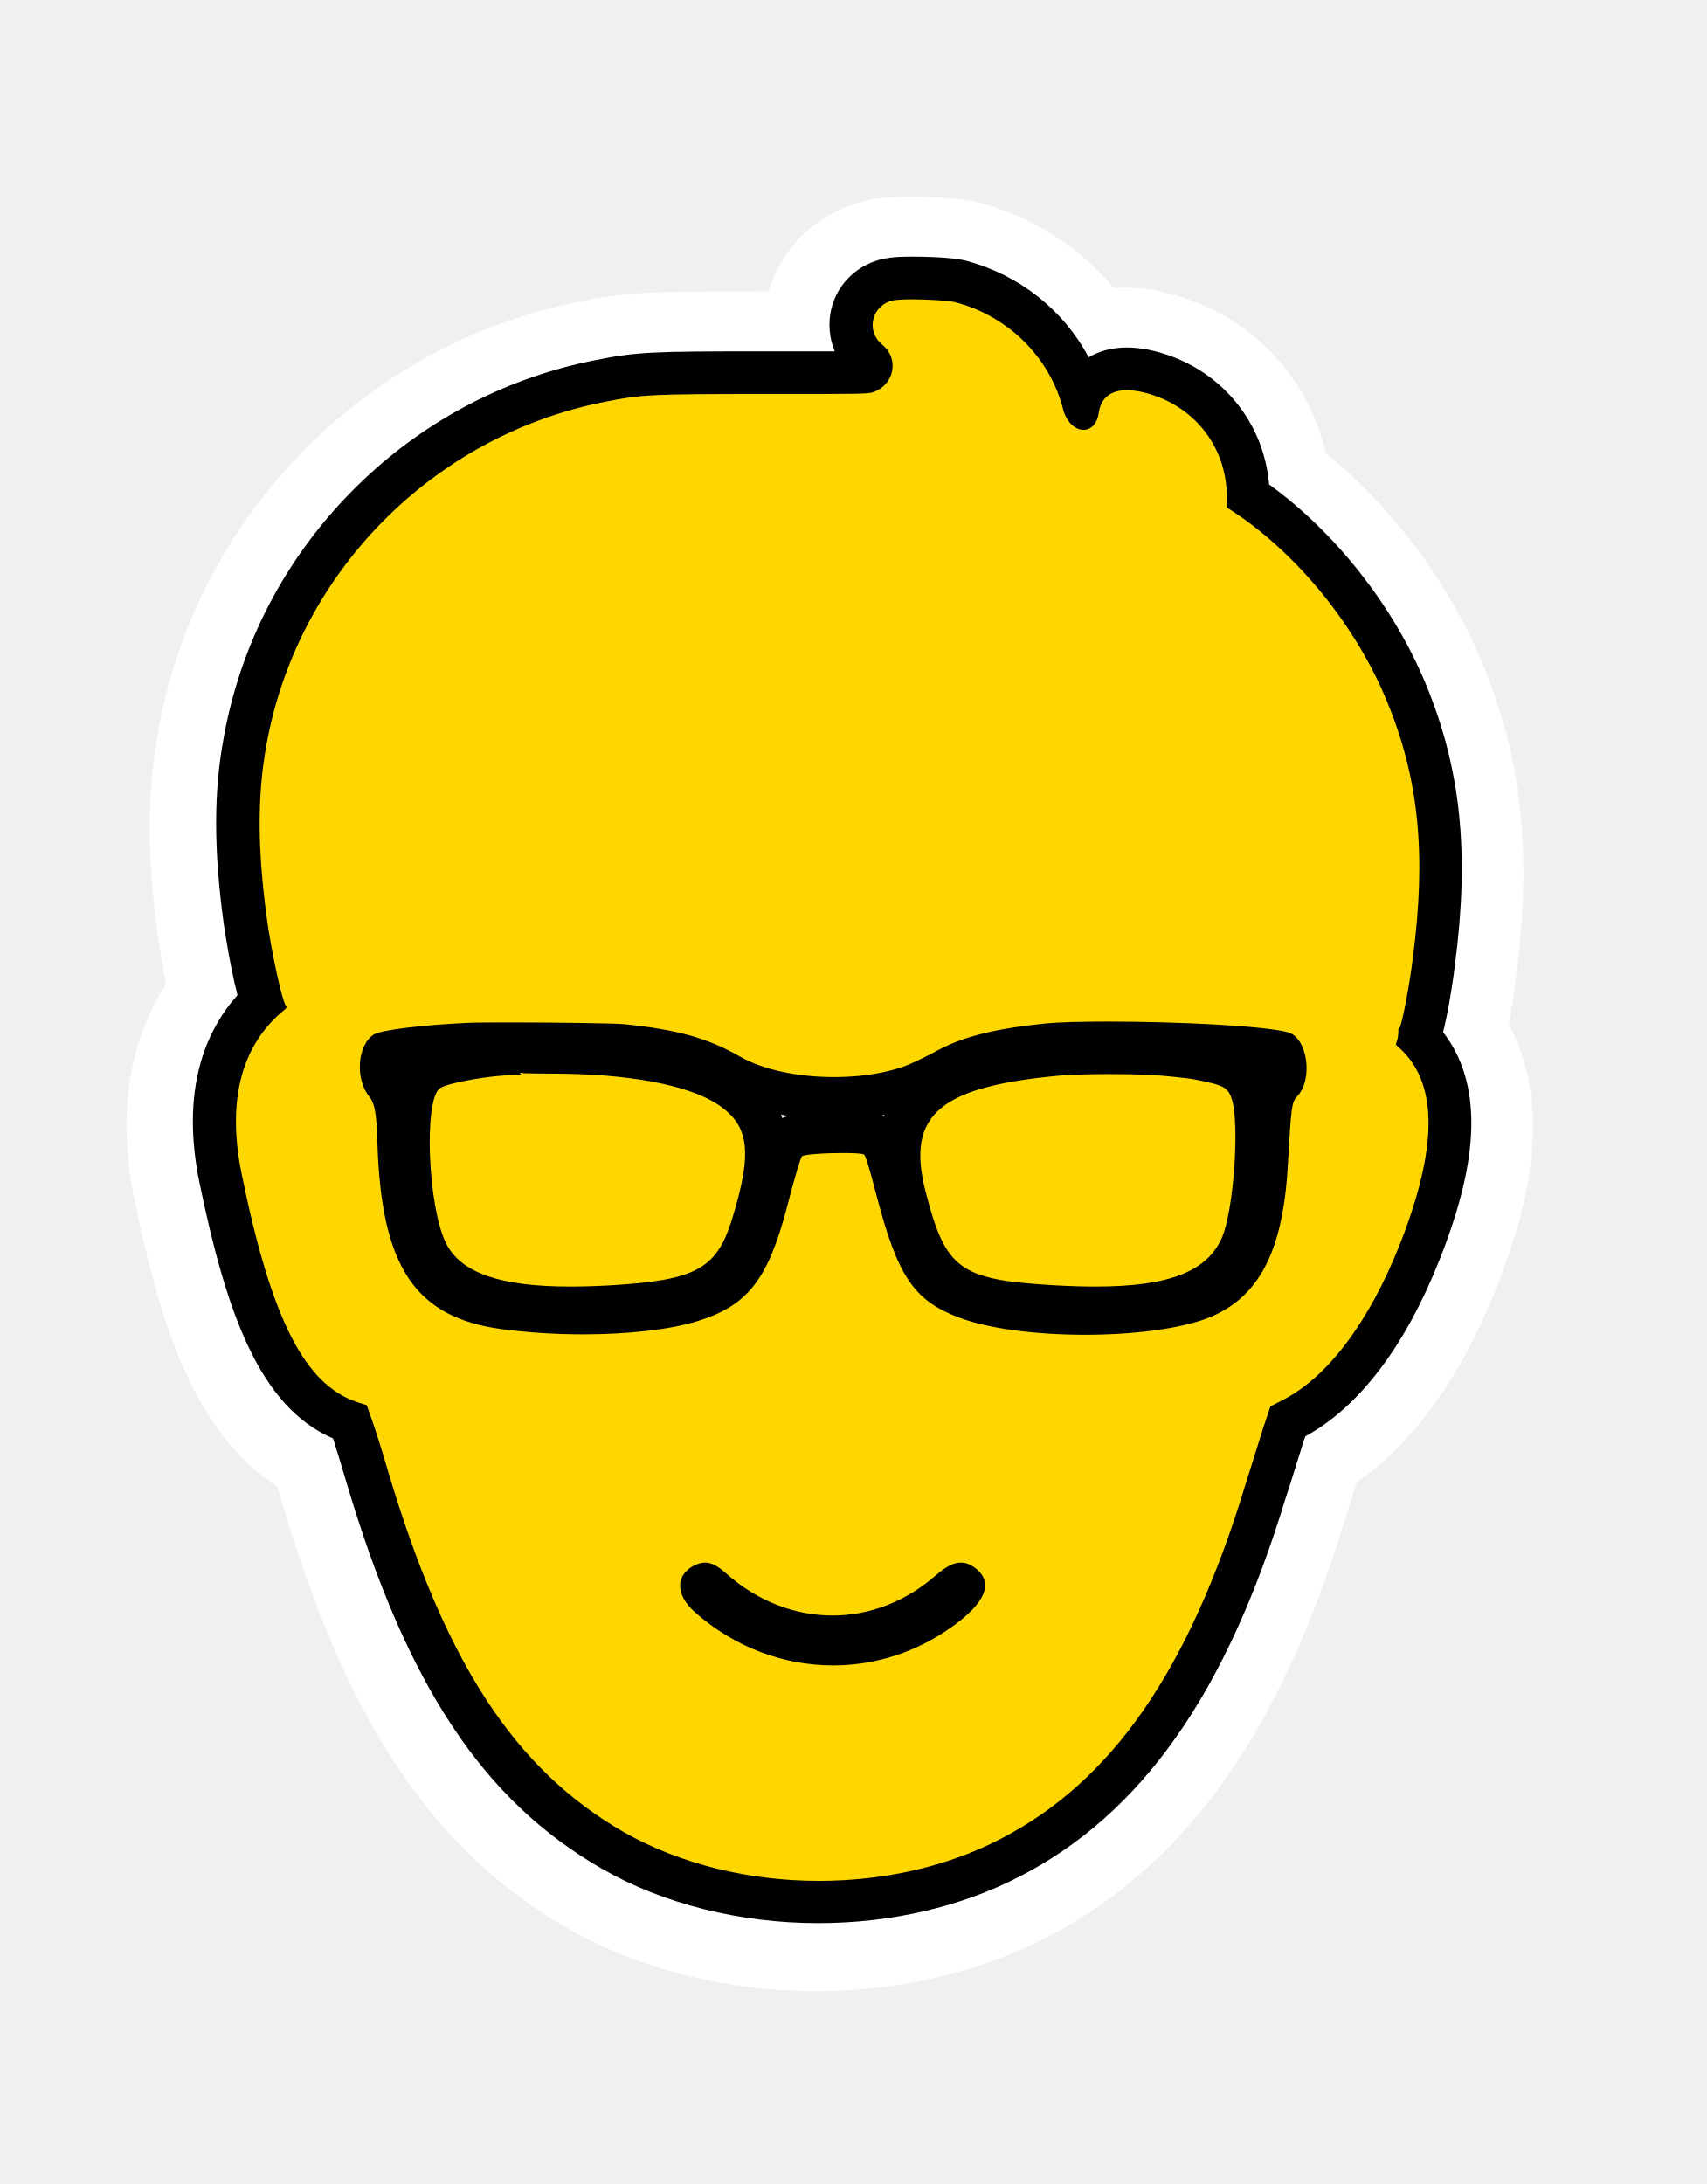
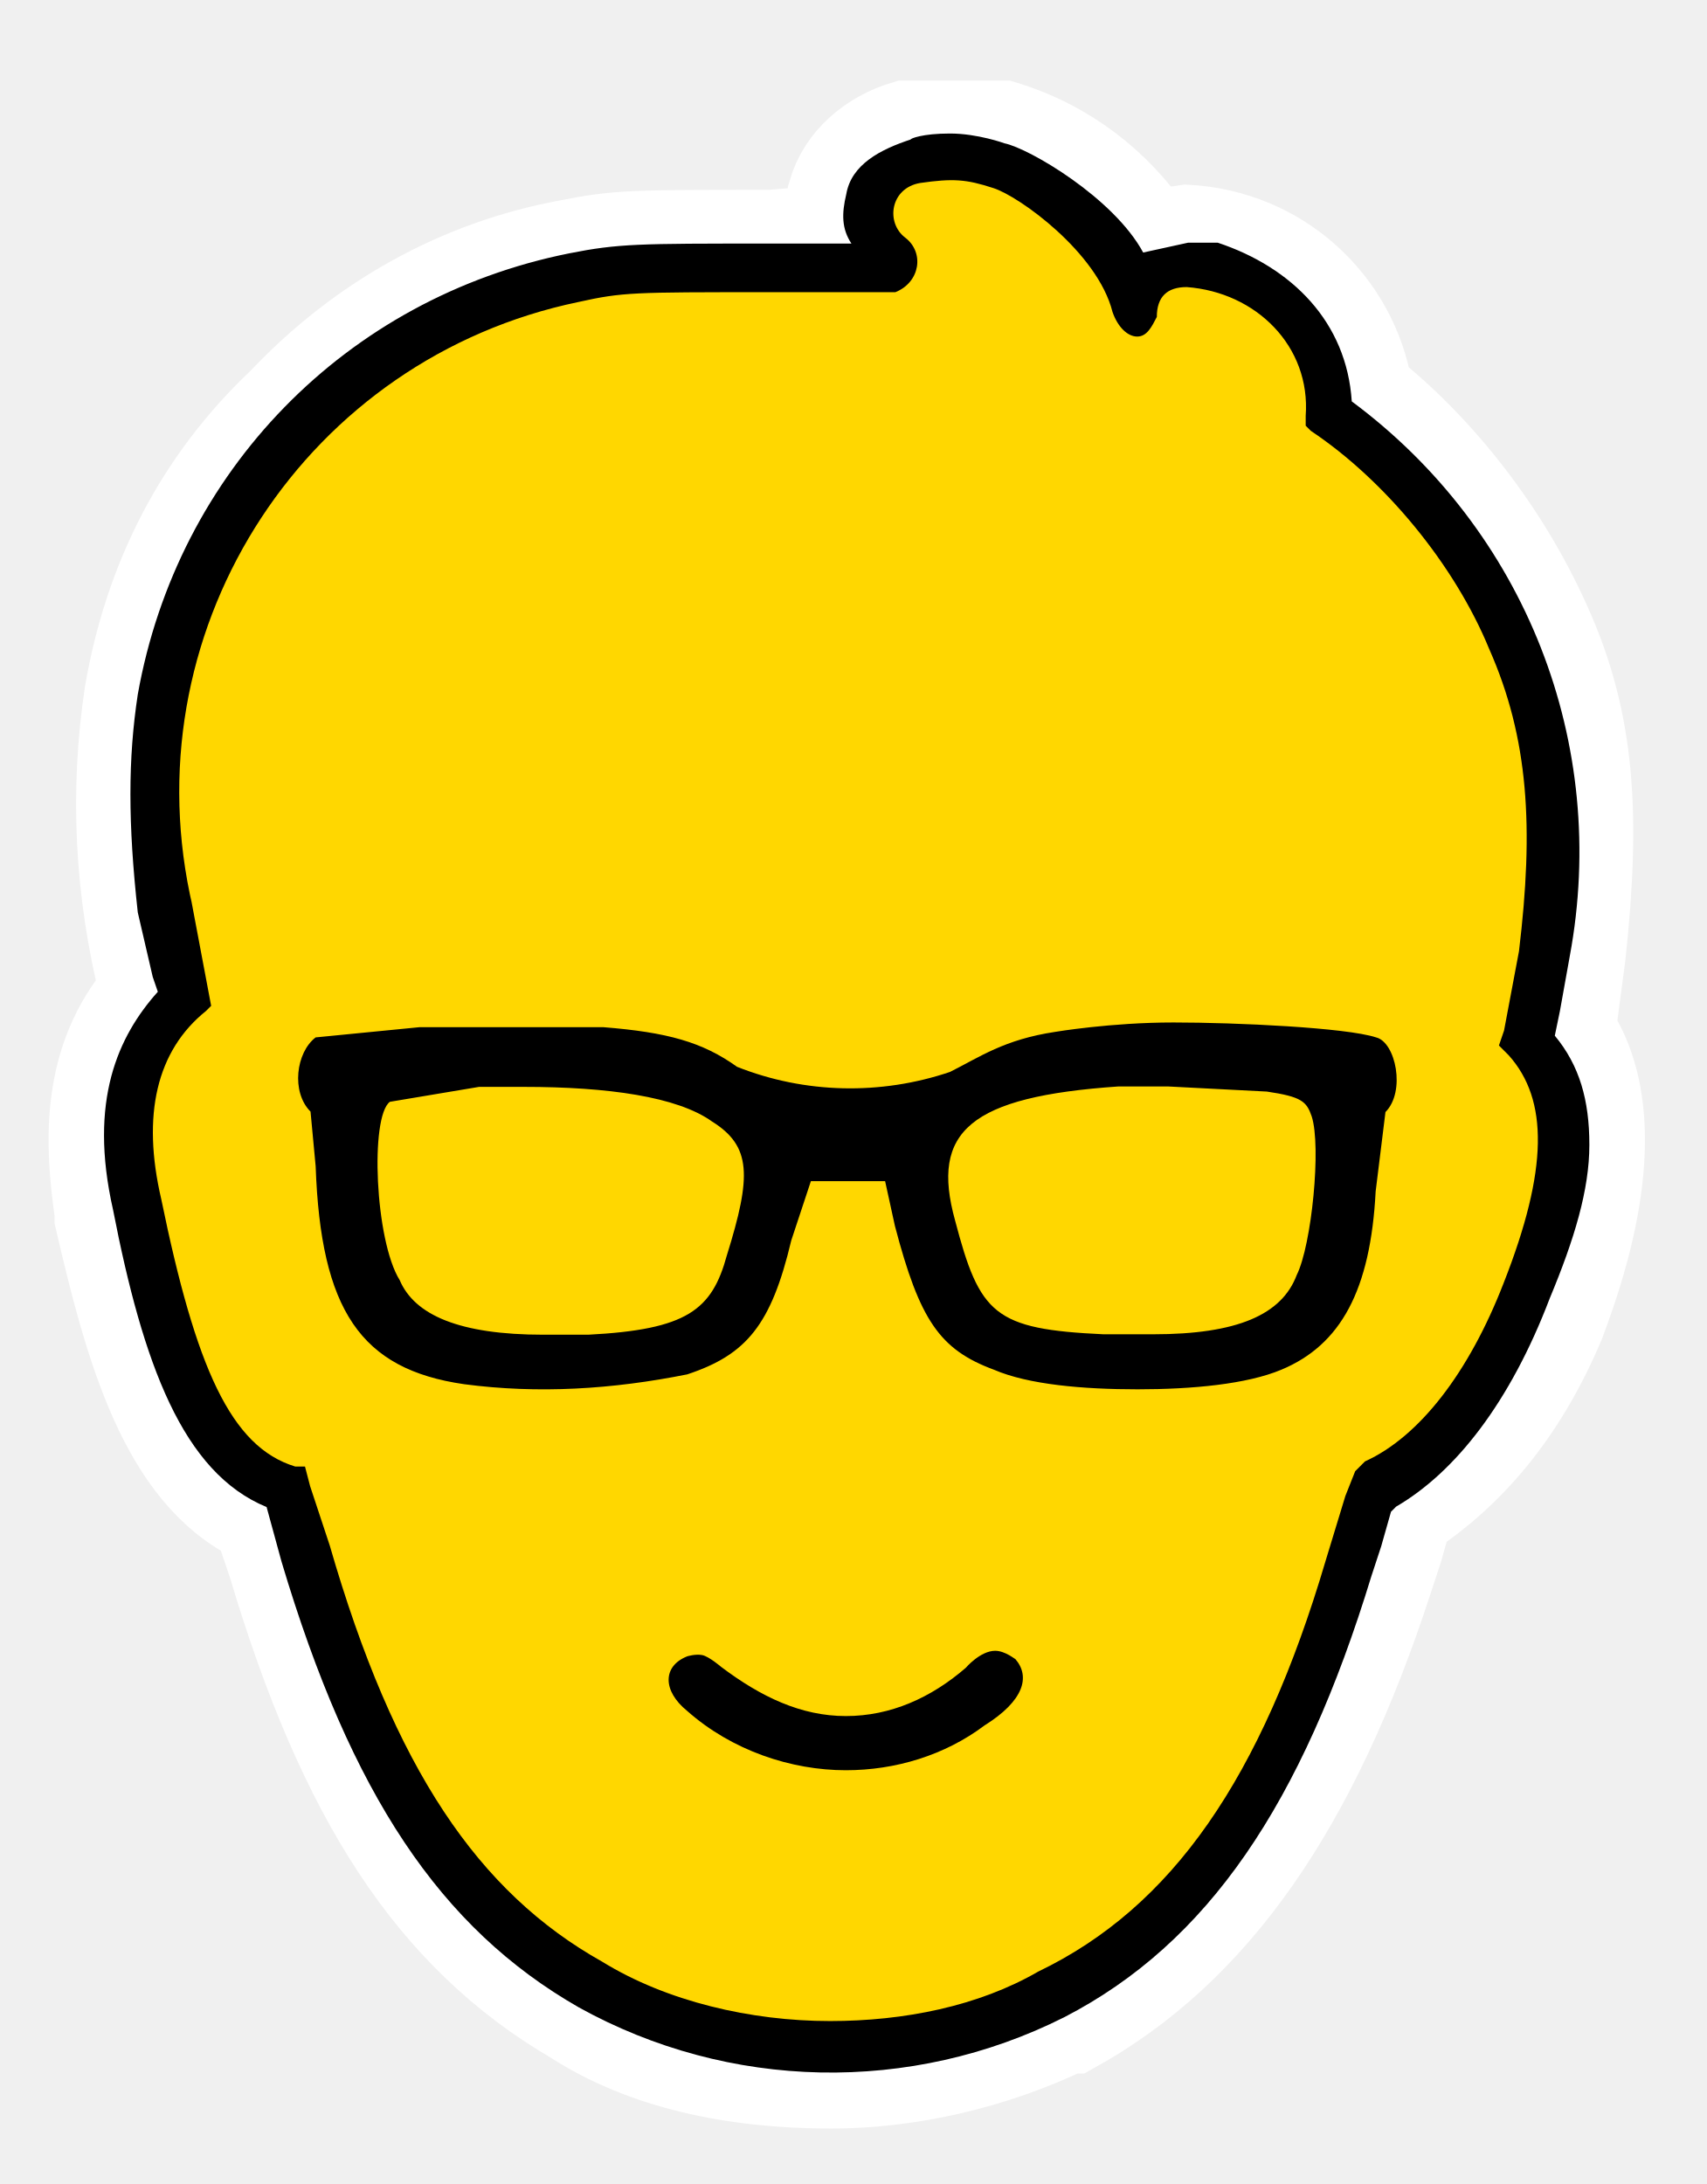
- <svg xmlns="http://www.w3.org/2000/svg" version="1.1" id="svg" x="0px" y="0px" viewBox="0 0 400 511.9" style="enable-background:new 0 0 400 511.9;" xml:space="preserve">
-   <style type="text/css">
- 	.st0{stroke:#FFFFFF;stroke-width:30;stroke-miterlimit:10;}
- 	.st1{fill-rule:evenodd;clip-rule:evenodd;fill:#FFFFFF;}
- 	.st2{fill:#FFFFFF;}
- 	.st3{fill-rule:evenodd;clip-rule:evenodd;fill:#FFD700;}
- </style>
-   <g id="path0_00000086686347985695423480000008485990595983721093_">
-     <path class="st0" d="M213,71.1c-1.8,0-3.2,0.1-4,0.2c-5.2,1-6.8,7.2-2.7,10.5c3.9,3.2,2.8,9.2-2,11c-1.4,0.5-1.6,0.5-25.4,0.5   c-27.1,0-29.1,0.1-38,1.9c-40.2,8-71.8,40.2-79,80.3c-2.2,12-2.1,24.6,0.1,40.8c1.1,8.1,3.6,19.4,4.5,20.5c0.2,0.2,0.1,0.5-0.6,1   c-10,8.3-13.3,21.3-9.8,38.4c6.9,33.8,14.7,49.3,27.1,53.4l2.2,0.7l1.2,3.4c0.7,1.9,2.4,7.3,3.8,12.1   c13.4,44.9,29.7,69.9,55.3,84.6c13.2,7.5,29.4,11.4,45.6,11.4c15,0,29.9-3.2,42.6-9.8c26.2-13.5,44.2-39.5,57.4-82.9   c1.3-4.2,3.2-10.1,4.1-13.1l1.8-5.4l2.5-1.3c10.8-5.3,20.6-18.4,27.9-36.8c8.7-22.2,8.9-37,0.5-45.3l-1.5-1.4l0.3-1   c0.2-0.5,0.3-1.5,0.3-2.1s0.1-0.9,0.1-0.9s0,0,0.1,0.1l0,0c0.5,0,2.3-9.3,3.2-16.4c3.2-24.6,1.4-42.2-6.2-60.5   c-7.3-17.5-20.7-34-35.7-44l-1.7-1.1v-2.4c0-12.3-8.3-22.3-20.5-24.8c-1.1-0.2-2-0.3-2.9-0.3c-3.8,0-6.1,1.8-6.6,5.2   c-0.4,2.8-1.9,4.1-3.6,4.1c-1.9,0-4-1.7-4.8-4.9c-3.1-12.1-12.9-21.8-25.2-25C222,71.4,216.8,71.1,213,71.1 M213,61.1L213,61.1   c1.5,0,9.3,0,13,1c12.4,3.3,22.8,11.6,28.6,22.6c2.5-1.5,5.6-2.3,9-2.3c1.6,0,3.2,0.2,4.9,0.5c15.8,3.2,27.1,16,28.4,31.6   c15.5,11.2,29.1,28.4,36.7,46.7c8.2,19.8,10.3,39.4,6.9,65.6c-0.4,3.5-1.1,7.8-1.8,11.5c-0.4,1.8-0.7,3.4-1,4.5v0.1   c4.5,5.8,6.7,13.1,6.6,21.8c-0.1,8.8-2.5,19-7.4,31.4c-8.1,20.5-19,34.7-31.5,41.5l-0.5,1.4c-0.5,1.8-1.4,4.4-2.2,7.1   c-0.6,2-1.3,4.1-1.9,5.9c-13.9,45.9-33.8,74.1-62.4,88.8c-13.8,7.1-30.1,10.9-47.2,10.9c-18.3,0-36.3-4.5-50.6-12.7   c-27.9-16-45.8-43-59.9-90.4l0,0l0,0c-1.2-4.1-2.5-8.3-3.2-10.5c-17.2-7.4-25-29.4-31.3-59.9c-4.5-22,1.5-35.7,8.9-44   c-0.2-0.9-0.4-1.8-0.7-2.9c-1-4.5-1.9-9.6-2.5-13.7c-2.4-17.5-2.4-31.1,0-43.9c3.9-21.6,14.2-41.5,29.8-57.4s35.4-26.6,57.1-30.9   c10-2,13.3-2.1,40-2.1c7.3,0,12.6,0,16.3,0c-1.3-3.1-1.6-6.6-0.8-10c1.5-6.1,6.4-10.6,12.7-11.8h0.1h0.1   C208.2,61.3,209.6,61.1,213,61.1L213,61.1z" />
-   </g>
-   <g id="svgg" transform="matrix(1, 0, 0, 1, 65.95917, -0.350846)">
-     <g>
-       <path class="st1" d="M126.3,435.2c20.6,0,40.5-6.9,54.5-18.9c18.1-15.7,29.4-36,40.3-72.3c0.6-2.2,1.6-5.2,2.4-7.8    c0.4-1.4,0.9-2.7,1.2-3.7l0.8-2.4c0.8-2.5,1.2-3.8,1.4-4.5c0.2-0.7,0.4-0.8,0.8-0.9h0.1c13.4-2.4,27.3-26.3,32.9-48    c2.5-9.7,4-21.6-6.1-27.6c-0.5-0.3-0.8-0.5-0.8-0.6c0-0.2,0-0.7,0.5-2c3.3-8.2,6.3-28.7,6.3-43c0.1-31.1-16-61.1-42-78.3    c-1.1-0.7-3.2-2.1-3.9-2.8c0-0.4,0.2-1.2,0.4-2.2c1.5-7.5-2.1-15.4-8.8-19.2l-5.6-3l-3.5,5.3c-2,2.9-5.2,4.6-8.8,4.6    c-3.4,0-6.5-1.5-8.7-4.2c-0.5-0.7-0.9-1.2-1.2-1.5c-0.1-0.5-0.2-1.2-0.5-1.8c-0.1-0.3-0.2-0.7-0.3-1.2l-0.2-0.8    c-2.3-9-8.9-16.4-17.1-19.3c-2.4-0.9-3.5-1.3-4.8-1.3c-1.7,0-3.2,0.7-4.2,2c-0.7,0.9-1.4,2.4-0.9,4.6c1.2,6.4-2.1,11.9-9,14.8    l-1.2,0.5l-25.8,0.1c-28.8,0.1-29.3,0.1-37.2,1.8l-0.5,0.1c-39,8.4-68.6,40.7-73.7,80.3C1,198.6,4,223.9,10,239.6    c0.2,0.4,0.3,0.8-1.4,1.7c-16,7.7-11.4,29.3-9.9,36.4c6.9,32,14.1,44.9,25.6,46.1c0.7,0.1,1.2,0.1,1.4,0.2    c0.2,0.4,0.6,1.3,1.3,3.3c0.4,1.2,0.9,2.7,1.3,3.8c0.2,0.7,0.4,1.2,0.6,1.7c0.3,1,1.7,5.4,3,10C44,383.5,56.7,405.2,77.5,420    C90.7,429.8,108.1,435.2,126.3,435.2z" />
-       <path class="st2" d="M155.4,83c-0.3,0-0.3,0.2-0.2,0.6c1.7,8.7-2.9,16.6-11.9,20.4l-2.2,0.9l-26.8,0.1    c-29.5,0.1-28.8,0.1-36.7,1.8c-37,8-65,38.5-69.8,76c-2,15.8,0.9,40.2,6.6,55.2c1.2,3.3-0.2,6.1-3.8,7.9    C2.1,250-0.2,260,3.4,276.8c6.2,28.8,12.4,41.3,21.2,42.2c4.2,0.4,5,1.2,6.9,6.9c0.6,1.9,1.5,4.3,1.9,5.5s1.8,5.8,3.1,10.2    c11.7,39.4,23.9,60.3,43.7,74.5c13.1,9.4,29.6,14,46.1,14c18.8,0,37.5-6,51.2-17.7c17.3-14.9,28.2-34.5,38.8-69.9    c1-3.4,2.7-8.6,3.6-11.5c0.9-2.8,1.9-5.8,2.1-6.6c0.6-2.5,2.4-4.2,4.9-4.6c9.9-1.8,23.3-22.4,29-44.3c3.1-12.1,2-18.6-3.8-22    c-3.4-2-4.1-4.5-2.5-8.7c3.1-7.7,6-27.6,6-41.2c0.1-29.4-15.3-57.9-39.8-74.1c-6.4-4.2-6.8-4.8-5.7-10.2    c1.1-5.4-1.6-11.1-6.4-13.8l-1.5-0.8l-1,1.5c-3.1,4.6-8,6.9-12.9,6.9c-4.6,0-9.3-2-12.6-6.1c-1.9-2.4-2.2-2.9-2.2-3.6    c0-0.3-0.1-0.7-0.2-0.8c-0.1-0.1-0.4-1.3-0.8-2.8c-1.9-7.3-7.3-13.5-14-15.9C156.7,83.3,155.8,83,155.4,83 M155.4,73L155.4,73    L155.4,73c2.2,0,4,0.7,6.5,1.6c9.8,3.4,17.5,12.1,20.3,22.7l0.2,0.8c0.1,0.3,0.2,0.6,0.2,0.8c0.2,0.4,0.3,0.9,0.4,1.3    c0.1,0.2,0.3,0.4,0.5,0.6c1.7,2,3.7,2.3,4.8,2.3c1.1,0,3.2-0.3,4.6-2.4l1-1.5l5-7.5l8,4.3l1.5,0.8l0.1,0.1l0.1,0.1    c8.3,4.7,12.9,14.3,11.5,23.6c0.5,0.3,0.9,0.6,1.2,0.8c27.5,17.9,44.4,49.5,44.3,82.2c0,12.5-2.4,32.3-6,42.9    c11.7,9.1,7.6,25.2,6,31.5c-3,11.7-8.1,23.3-14.2,32.7c-6.6,10.1-13.4,16.2-20.3,18.4c-0.2,0.7-0.5,1.5-0.8,2.6    c-0.2,0.8-0.5,1.6-0.8,2.4c-0.3,1-0.7,2.3-1.2,3.7c-0.8,2.6-1.7,5.5-2.4,7.6c-11.2,37.4-22.9,58.4-41.9,74.7    c-14.9,12.8-35.9,20.2-57.7,20.2c-19.2,0-37.7-5.7-51.9-15.9c-21.7-15.6-35-38-47.4-79.9c-1.3-4.4-2.7-8.9-3-9.9    c-0.1-0.4-0.3-0.9-0.6-1.6c-0.4-1.2-0.9-2.7-1.4-4c0-0.1-0.1-0.2-0.1-0.3c-7.2-1.4-13.2-6.7-17.8-15.9    c-3.8-7.5-7.1-18.3-10.5-33.9c-2.1-10-2.4-18-0.9-24.6c1.6-7.1,5.5-12.6,11.1-16.1c-5.5-16.6-8.1-40.2-6-56.7    c5.3-41.7,36.5-75.6,77.6-84.5l0.5-0.1c8.4-1.8,8.9-1.8,38.2-1.9l24.8-0.1l0.3-0.1c2.7-1.1,6.9-3.8,6-9.1    c-0.9-4.2,0.8-7.2,1.9-8.7C149.3,74.4,152.2,73,155.4,73L155.4,73z M6.3,236.8L6.3,236.8L6.3,236.8L6.3,236.8z" />
-     </g>
-     <g id="path0">
-       <path class="st3" d="M125.9,446.2c16.3,0,31.8-3.6,44.9-10.3c27.3-14.1,46.4-41.4,59.9-85.9c0.5-1.8,1.2-3.9,1.9-5.9    c0.9-2.7,1.7-5.4,2.2-7.1l1.1-3.4l0.7-0.3c11.9-5.9,22.4-19.5,30.3-39.4c9.4-23.9,9.3-40.3-0.1-50.2c0-0.2,0-0.4,0-0.5    c0.7-1.7,1.1-3.8,1.6-6.3c0.7-3.6,1.4-7.8,1.8-11.2c3.3-25.6,1.4-43.8-6.5-63c-7.6-18.2-21.4-35.3-37-45.9    c-0.1-14.6-9.9-26.4-24.5-29.4c-1.4-0.3-2.7-0.4-3.9-0.4c-5,0-8.9,2.4-10.6,6.4c-4-13.1-14.7-23.2-28.2-26.8    c-3.1-0.8-11.7-0.9-11.7-0.9c-3.3,0-4.5,0.2-4.8,0.3c-4.4,0.9-7.8,4-8.8,8.2c-1,4.1,0.5,8.4,3.9,11.2c0.4,0.3,0.6,0.7,0.5,1.2    c-0.1,0.3-0.3,0.9-1.1,1.2h-0.1c-0.9,0.2-7.1,0.2-23.6,0.2c-27.5,0-29.7,0.1-39,2c-42,8.4-75.4,42.3-82.9,84.3    c-2.3,12.3-2.2,25.4,0.1,42.4c0,0.2,1.7,11.9,3.8,18.7c-12.5,11.9-12.2,29-9.6,41.6c6.2,30.2,13.7,51.5,30.3,57.1l0.4,1.1    c0.6,1.7,2.2,6.8,3.7,11.8c13.8,46.1,31,72.2,57.6,87.5C91.3,441.9,108.4,446.2,125.9,446.2z M159.9,372.1    c-0.3,0.6-1.3,2.5-5.7,5.5c-7.4,5.3-16,8.1-24.9,8.1c-10.6,0-20.9-4-29-11.1c-1.4-1.2-1.8-2.1-1.9-2.5c0.1-0.1,0.3-0.2,0.6-0.4    c0.1,0,0.1,0,0.1,0c0.2,0.1,0.7,0.3,1.6,1.2c8.2,7.1,18.3,11.1,28.5,11.1l0,0c10,0,19.8-3.8,27.6-10.7c1.4-1.2,2.2-1.6,2.4-1.7    c0.1,0,0.2,0.1,0.4,0.3C159.7,372,159.8,372,159.9,372.1z M234.4,247.1c0.3,0.4,0.8,1.5,0.9,3.3c0.1,1.7-0.4,3-0.8,3.5    c-2.6,2.8-2.7,4.4-3.6,19.2c-1.2,23-8.6,28.9-15.6,31.6c-5.8,2.2-15.9,3.6-27,3.6c-11,0-21.2-1.4-27.4-3.6    c-8.6-3.1-11.8-6.8-16.6-25.3c-2.5-9.8-3.1-10.7-4.2-11.9l-0.1-0.1l-0.1-0.1c-1.5-1.3-3.3-1.7-8.3-1.7c-11.5,0-12.5,1.4-13.6,2.8    l-0.1,0.1l-0.1,0.1c-0.4,0.7-1.2,1.8-4.2,13.4c-4.3,16.5-8.5,20.4-17.9,23.3c-6.1,1.8-15.2,2.8-25.1,2.8c-6.2,0-12.5-0.4-18.2-1.2    c-20.1-2.6-24.3-15.7-25-38.9c-0.2-7.4-0.7-10.9-3-13.8c-0.9-1.1-1.3-3.1-1-4.9c0.2-1.1,0.5-1.9,0.8-2.1c1.8-0.5,8.8-1.6,19.5-2.1    c1.7-0.1,5.8-0.1,11.2-0.1c10.9,0,23,0.2,24.8,0.4c12,1.2,18.3,3,25.3,7c6.1,3.5,15,5.4,24.5,5.4l0,0c5.8,0,11.4-0.7,16.3-2.2    c2.7-0.8,5.6-2.1,10.3-4.6c5.3-2.9,12.2-4.6,23-5.7c3.3-0.3,8.5-0.5,15.2-0.5C210.6,244.8,229.5,245.9,234.4,247.1z M67.7,306.9    c3.1,0,6.4-0.1,10-0.3c9.8-0.6,16.9-1.5,22.1-4.3c6.3-3.4,8.7-8.8,10.5-14.2c5-16,5.6-26-5.4-33.1c-7.9-5.1-22.5-7.9-41.1-7.9    c-2.5,0-4.8-0.1-6-0.1c-0.1,0-0.3,0-0.4,0c-0.4-0.1-0.7-0.1-1.1-0.1c-0.8,0-1.6,0.2-2.3,0.5c-5.6,0.2-16.1,1.7-19.4,3.9l0,0    c-1.5,0.9-5.3,3.4-4.7,20.3c0.3,7.3,1.6,17.1,4.3,22.5C40,305.6,56.1,306.9,67.7,306.9L67.7,306.9z M190.8,306.9    c13.1,0,28.8-1.7,34.3-14.7c3.2-7.6,4.6-28.5,2.5-35.6c-1.9-6.1-6-6.9-12.3-8.1c-1.8-0.4-7.9-1-11-1.2c-2-0.1-5.9-0.2-10.4-0.2    c-4.4,0-8.2,0.1-10.1,0.2c-20.3,1.7-30.6,5.3-35.7,12.5c-4.9,6.8-3.4,15.4-1.9,21.2c5.3,20.4,10.4,24.2,34.7,25.6    C184.4,306.8,187.8,306.9,190.8,306.9z" />
-       <path d="M147.6,70.5c-1.8,0-3.2,0.1-4,0.2c-5.2,1-6.8,7.2-2.7,10.5c3.9,3.2,2.8,9.2-2,11c-1.4,0.5-1.6,0.5-25.4,0.5    c-27.1,0-29.1,0.1-38,1.9c-40.2,8-71.8,40.2-79,80.3c-2.2,12-2.1,24.6,0.1,40.8c1.1,8.1,3.6,19.4,4.5,20.5c0.2,0.2,0.1,0.5-0.6,1    c-10,8.3-13.3,21.3-9.8,38.4c6.9,33.8,14.7,49.3,27.1,53.4l2.2,0.7l1.2,3.4c0.7,1.9,2.4,7.3,3.8,12.1    c13.4,44.9,29.7,69.9,55.3,84.6c13.2,7.5,29.4,11.4,45.6,11.4c15,0,29.9-3.2,42.6-9.8c26.2-13.5,44.2-39.5,57.4-82.9    c1.3-4.2,3.2-10.1,4.1-13.1l1.8-5.4l2.5-1.3c10.8-5.3,20.6-18.4,27.9-36.8c8.7-22.2,8.9-37,0.5-45.3l-1.5-1.4l0.3-1    c0.2-0.5,0.3-1.5,0.3-2.1s0.1-0.9,0.1-0.9s0,0,0.1,0.1l0,0c0.5,0,2.3-9.3,3.2-16.4c3.2-24.6,1.4-42.2-6.2-60.5    c-7.3-17.5-20.7-34-35.7-44l-1.7-1.1v-2.4c0-12.3-8.3-22.3-20.5-24.8c-1.1-0.2-2-0.3-2.9-0.3c-3.8,0-6.1,1.8-6.6,5.2    c-0.4,2.8-1.9,4.1-3.6,4.1c-1.9,0-4-1.7-4.8-4.9c-3.1-12.1-12.9-21.8-25.2-25C156.6,70.8,151.4,70.5,147.6,70.5 M188.3,313.2    c-10.9,0-22-1.3-29.1-3.9c-10.9-4-14.7-9.6-19.7-28.7c-1.5-5.8-2.5-9.2-2.9-9.6c-0.3-0.3-2.5-0.4-5-0.4c-4.1,0-9.2,0.3-9.6,0.8    c-0.4,0.6-1.7,4.9-3.5,11.9c-4.5,17.1-9.3,23.2-21.3,26.8c-6.7,2-16.4,3-26.5,3c-6.3,0-12.8-0.4-18.9-1.2    c-20.5-2.7-28.4-14.6-29.3-43.7c-0.2-6.8-0.6-9.2-1.9-10.8c-3.4-4.2-2.8-12.2,1.1-14.6c1.6-1,11.1-2.2,21.8-2.7    c2-0.1,6.3-0.1,11.4-0.1c10.1,0,23.1,0.2,25.4,0.4c12.7,1.3,19.7,3.3,27.2,7.6c5.4,3.1,13.6,4.8,22,4.8c5.1,0,10.3-0.6,14.9-2    c2.4-0.7,5.2-2,9.3-4.2c5.9-3.2,13.3-5.1,24.8-6.3c3.7-0.4,9.3-0.5,15.7-0.5c15.9,0,36.3,1,41.7,2.5c4.6,1.2,6,11,2.2,15    c-1.3,1.4-1.4,2.2-2.2,16c-1.1,20.4-6.8,31.3-18.8,36C210.3,311.9,199.3,313.2,188.3,313.2 M129.3,390.7c-11.5,0-23-4.2-32.3-12.4    c-4.8-4.2-4.7-9,0.1-11.2c0.8-0.3,1.5-0.5,2.2-0.5c1.5,0,3,0.8,4.9,2.5c7.4,6.6,16.2,9.9,25,9.9c8.6,0,17.1-3.2,24.3-9.5    c2.3-2,4.1-2.9,5.8-2.9c1.2,0,2.3,0.5,3.5,1.4c4.2,3.4,2.2,8.1-5.7,13.7C148.7,387.7,139,390.7,129.3,390.7 M56.2,251.8    c-0.4,0-0.4,0.2,0.1,0.4c0.1,0-0.4,0.1-1.2,0.1c-5.7,0-16,1.8-17.9,3.1c-3.9,2.5-2.9,27.8,1.4,36.4c3.5,6.9,12.7,10.1,29.1,10.1    c3,0,6.2-0.1,9.7-0.3c19.6-1.2,24.5-3.8,28.1-15.1c5-16.1,4.3-22.4-3.4-27.4c-7-4.5-20.9-7.1-38.4-7.1c-3.4,0-6.5-0.1-6.9-0.1    C56.6,251.8,56.4,251.8,56.2,251.8 M194,252.1c-3.9,0-7.9,0.1-9.8,0.2c-29.9,2.5-37.9,9.1-33.2,27.4c4.7,18.2,7.9,20.6,30.1,21.9    c3.5,0.2,6.7,0.3,9.7,0.3c17.4,0,26.3-3.6,29.7-11.6c2.7-6.4,4.1-26.3,2.3-32.2c-0.9-2.9-1.9-3.4-8.5-4.7    c-1.4-0.3-7.1-0.9-10.3-1.1C201.9,252.2,197.9,252.1,194,252.1 M147.6,60.5L147.6,60.5c1.5,0,9.3,0,13,1    c12.4,3.3,22.8,11.6,28.6,22.6c2.5-1.5,5.6-2.3,9-2.3c1.6,0,3.2,0.2,4.9,0.5c15.8,3.2,27.1,16,28.4,31.6    c15.5,11.2,29.1,28.4,36.7,46.7c8.2,19.8,10.3,39.4,6.9,65.6c-0.4,3.5-1.1,7.8-1.8,11.5c-0.4,1.8-0.7,3.4-1,4.5v0.1    c4.5,5.8,6.7,13.1,6.6,21.8c-0.1,8.8-2.5,19-7.4,31.4c-8.1,20.5-19,34.7-31.5,41.5l-0.5,1.4c-0.5,1.8-1.4,4.4-2.2,7.1    c-0.6,2-1.3,4.1-1.9,5.9c-13.9,45.9-33.8,74.1-62.4,88.8c-13.8,7.1-30.1,10.9-47.2,10.9c-18.3,0-36.3-4.5-50.6-12.7    c-27.9-16-45.8-43-59.9-90.4l0,0l0,0c-1.2-4.1-2.5-8.3-3.2-10.5c-17.2-7.4-25-29.4-31.3-59.9c-4.5-22,1.5-35.7,8.9-44    c-0.2-0.9-0.4-1.8-0.7-2.9c-1-4.5-1.9-9.6-2.5-13.7c-2.4-17.5-2.4-31.1,0-43.9c3.9-21.6,14.2-41.5,29.8-57.4s35.4-26.6,57.1-30.9    c10-2,13.3-2.1,40-2.1c7.3,0,12.6,0,16.3,0c-1.3-3.1-1.6-6.6-0.8-10c1.5-6.1,6.4-10.6,12.7-11.8h0.1h0.1    C142.8,60.7,144.2,60.5,147.6,60.5L147.6,60.5z M118.7,261.9c-0.5-0.1-1.1-0.2-1.6-0.3c0.1,0.3,0.2,0.6,0.3,0.8    C117.8,262.3,118.2,262.1,118.7,261.9L118.7,261.9z M141.3,262.1c0-0.1,0.1-0.3,0.1-0.4c-0.2,0-0.5,0.1-0.7,0.1    C140.9,261.9,141.1,262,141.3,262.1L141.3,262.1z" />
-     </g>
+ <svg xmlns="http://www.w3.org/2000/svg" version="1.2" baseProfile="tiny" x="0px" y="0px" viewBox="0 0 400 512">
+   <path fill-rule="evenodd" fill="#FFD700" stroke="#FFFFFF" stroke-width="20" stroke-miterlimit="10" d="M194.8,489  c-23.2,0-44.1-4.6-60.4-15.1c-33.7-19.7-54.6-52.3-70.9-106.9L60,356.6c-22.1-10.5-30.2-40.7-37.2-70.9v-1.2  c-2.3-16.3-3.5-36,10.5-52.3c-5.8-23.2-7-46.5-3.5-69.7c4.6-26.7,16.3-49.9,36-68.5c18.6-19.7,41.8-32.5,67.4-37.2  c11.6-2.3,15.1-2.3,47.6-2.3l13.9-1.2v-8.1c2.3-8.1,9.3-13.9,17.4-16.3h23.2c15.1,4.6,26.7,13.9,34.8,25.6l8.1-1.2  c22.1,1.2,39.5,17.4,43,38.3c17.4,13.9,32.5,33.7,41.8,54.6c10.5,23.2,11.6,45.3,8.1,77.8l-2.3,17.4c9.3,13.9,9.3,36-1.2,65.1  l-1.3,3.6c-9.3,22.1-21.9,35.9-35.8,45.2l-2.3,8.1l-2.3,7c-17.4,53.4-40.7,87.1-74.3,105.7h-1.2C233.1,484.4,213.4,489,194.8,489z" />
+   <path class="contour" d="M215.7,42.9c-7,1.2-8.1,9.3-3.5,12.8c4.6,3.5,3.5,10.5-2.3,12.8h-30.2c-31.4,0-33.7,0-44.1,2.3  C72.1,84,31.3,146.1,44.5,209.6c0.1,0.6,0.3,1.2,0.4,1.8l4.6,24.4l-1.2,1.2c-11.6,9.3-15.1,24.4-10.5,44.1  c8.1,39.5,16.3,58.1,31.4,62.7h2.3l1.2,4.6l4.6,13.9c15.1,52.3,34.8,81.3,63.9,97.6c15.1,9.3,34.8,13.9,53.4,13.9  c17.4,0,34.8-3.5,48.8-11.6c31.4-15.1,52.3-45.3,67.4-96.4l4.6-15.1l2.3-5.8l2.3-2.3c12.8-5.8,24.4-20.9,32.5-41.8  c10.5-26.7,10.5-43,1.2-53.4l-2.3-2.3l1.2-3.5l3.5-18.6c3.5-29,2.3-49.9-7-70.9c-8.1-19.7-24.4-39.5-41.8-51.1l-1.2-1.2v-2.3  c1.2-16.3-11.6-29-27.9-30.2c-4.6,0-7,2.3-7,7c-1.2,2.3-2.3,4.6-4.6,4.6c-2.3,0-4.6-2.3-5.8-5.8c-3.5-13.9-21.9-27.1-27.9-29  C226.5,42,223.4,41.8,215.7,42.9z M222.7,31.3c6.5,0,12.8,2.3,12.8,2.3c5.8,1.2,25.6,12.8,32.5,25.6l10.5-2.3h7  c17.4,5.8,30.2,18.6,31.4,37.2c40.7,30.2,60.4,80.2,51.1,130.1l-2.3,12.8l-1.2,5.8c5.8,7,8.1,15.1,8.1,25.6c0,10.5-3.5,22.1-9.3,36  c-9.3,24.4-22.1,40.7-36,48.8l-1.2,1.2l-2.3,8.1l-2.3,7c-16.3,53.4-38.3,86-72,103.4c-36,18.1-78.6,17.2-113.8-2.3  c-32.5-18.6-53.4-49.9-69.7-104.5l-3.5-12.8c-19.7-8.1-29-33.7-36-69.7c-5.8-25.6,1.2-40.7,10.5-51.1l-1.2-3.5l-3.5-15.1  c-2.3-20.9-2.3-36,0-51.1c9.3-52.3,48.8-92.9,101.1-103.4c11.6-2.3,16.3-2.3,46.5-2.3h19.7c-2.3-3.5-2.3-7-1.2-11.6  c1.2-7,8.1-10.5,15.1-12.8C213.4,32.5,216.2,31.3,222.7,31.3z" />
+   <g class="features">
+     <path d="M233.3,387c-3.5,0-6.9,4-6.9,4c-8.1,7-17.6,11.3-28.1,11.3s-19.9-4.5-29.2-11.5c0,0-2.9-2.5-4.5-2.8   c-1.6-0.3-3.5,0.3-3.5,0.3c-5.8,2.3-5.8,8.1,0,12.8c10.5,9.3,24.4,13.9,37.2,13.9c11.6,0,23.2-3.5,32.5-10.5   c9.3-5.8,10.8-11.5,7.2-15.6C238.1,389.1,235.7,387,233.3,387z" />
+     <path d="M322.6,243.2c-7-2.3-32.8-3.5-47.5-3.5c-14.7,0-27.7,2.2-27.7,2.2c-12,1.8-17.7,5.9-24.7,9.4c-16.3,5.5-34,5.1-49.9-1.2   c-8.1-5.8-16.3-8.1-31.4-9.3h-43L74,243.2c-4.6,3.5-5.8,12.8-1.2,17.4l1.2,12.8c1.2,33.7,10.5,47.6,34.8,51.1   c17.4,2.3,34.8,1.2,52.3-2.3c13.9-4.6,19.7-11.6,24.4-31.4l4.6-13.9h17.4l2.3,10.5c5.8,22.1,10.5,29,23.2,33.7   c8.1,3.5,20.9,4.6,33.7,4.6s25.6-1.2,33.7-4.6c13.9-5.8,20.9-18.6,22.1-41.8l2.3-18.6C329.6,255.9,327.2,244.3,322.6,243.2z    M170.4,294.3c-3.5,12.8-9.3,17.4-32.5,18.6h-10.5c-19.7,0-30.2-4.6-33.7-12.8c-5.8-9.3-7-38.3-2.3-41.8l20.9-3.5h1.2h1.2h8.1   c19.7,0,36,2.3,44.1,8.1C176.2,268.7,176.2,275.7,170.4,294.3z M304,298.9c-3.5,9.3-13.9,13.9-33.7,13.9h-11.6   c-25.6-1.2-29-4.6-34.8-26.7c-5.8-20.9,3.5-29,38.3-31.4h11.6l23.2,1.2c8.1,1.2,9.3,2.3,10.5,5.8   C309.8,268.7,307.5,291.9,304,298.9z" />
  </g>
</svg>
